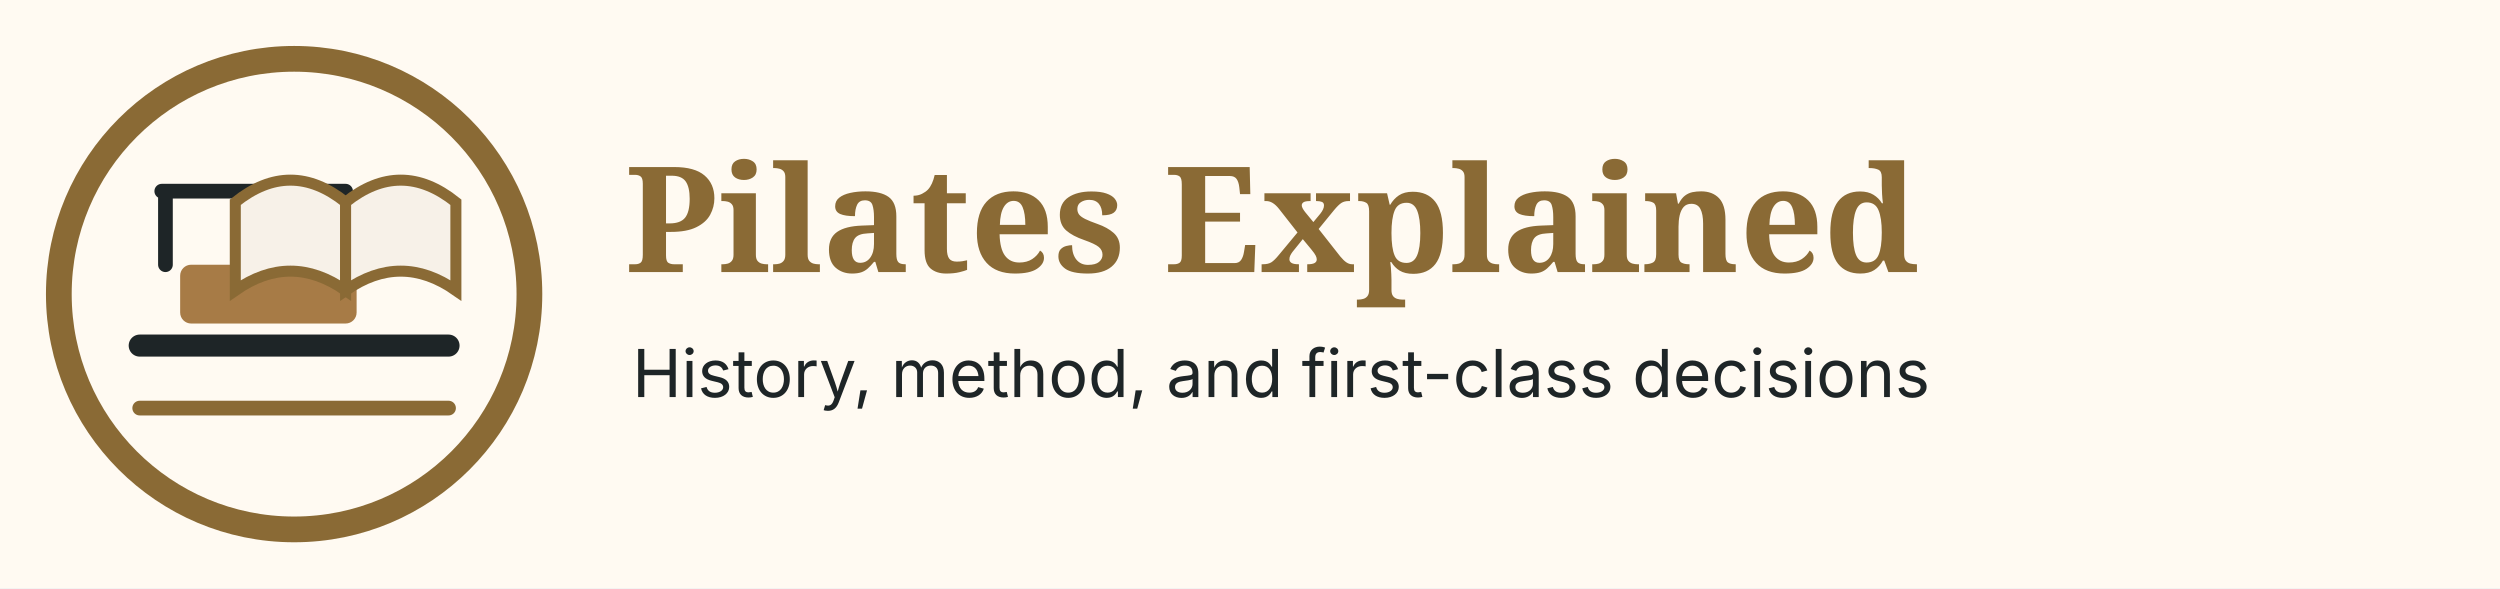
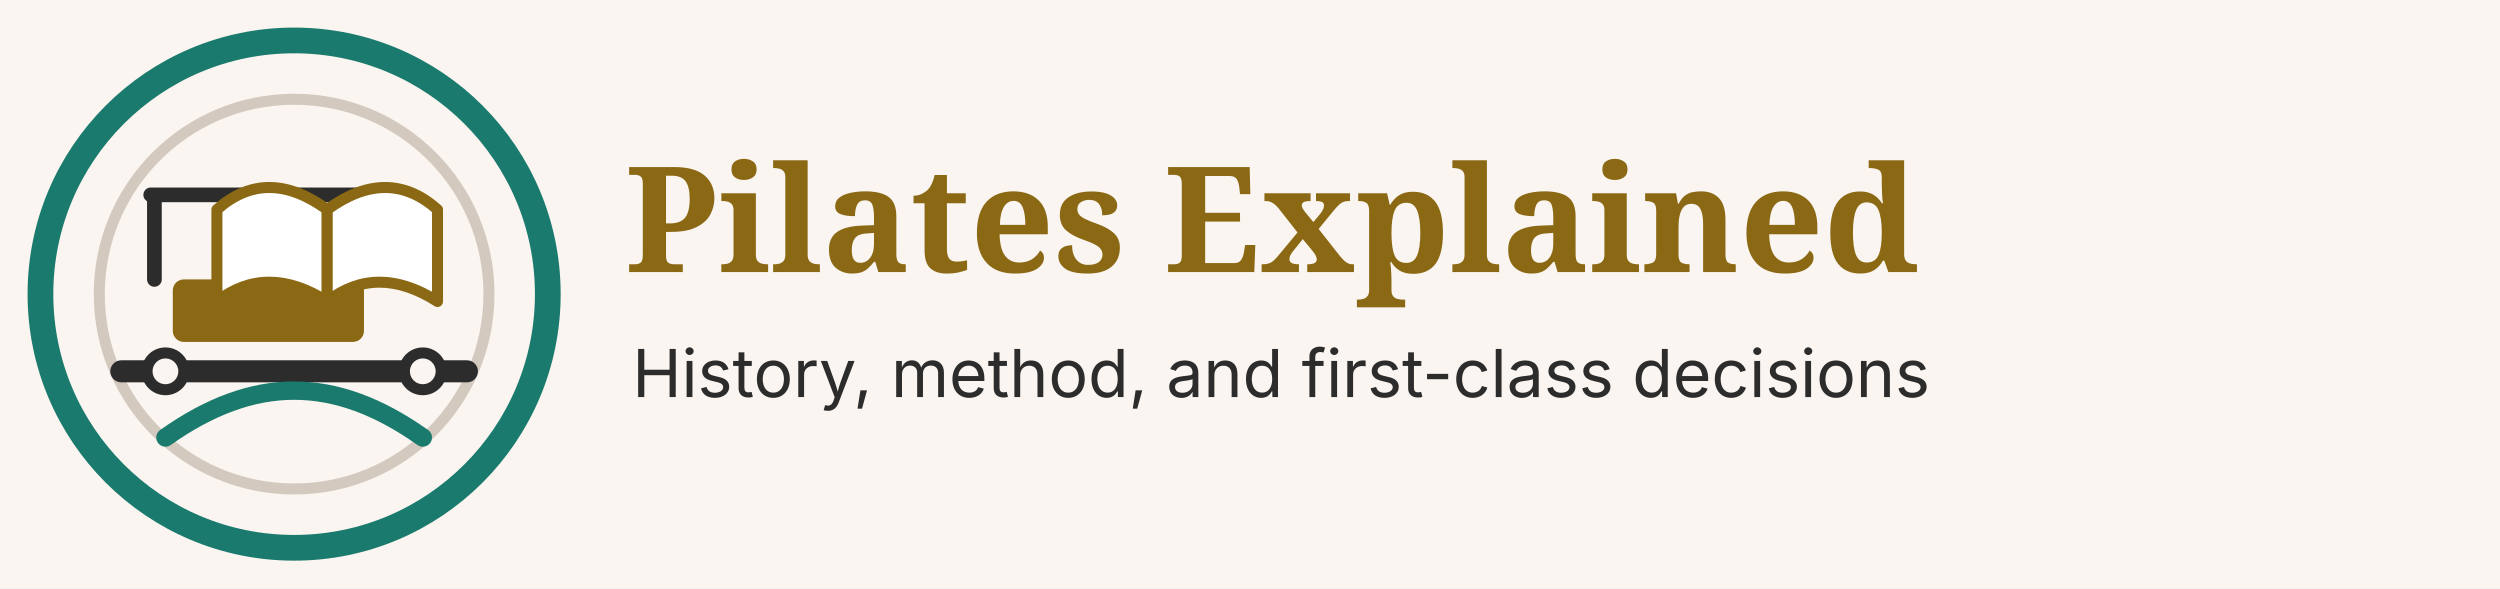
<svg xmlns="http://www.w3.org/2000/svg" viewBox="0 0 680 160" role="img" aria-labelledby="title desc">
-   <rect width="680" height="160" fill="#fffaf2" />
+   <rect width="680" height="160" fill="#FAF5F0" />
  <g>
-     <circle cx="80" cy="80" r="64" fill="none" stroke="#8a6a35" stroke-width="7" />
-     <path d="M38 94h84" stroke="#1e2527" stroke-width="6" stroke-linecap="round" />
-     <rect x="49" y="72" width="48" height="16" rx="3" fill="#a77b46" />
-     <path d="M45 72V52M92 72V52M44 52h50" stroke="#1e2527" stroke-width="4" stroke-linecap="round" />
-     <path d="M64 55c10-8 20-8 30 0v24c-10-7-20-7-30 0z" fill="#f7f1e8" stroke="#8a6a35" stroke-width="3" />
-     <path d="M94 55c10-8 20-8 30 0v24c-10-7-20-7-30 0z" fill="#f7f1e8" stroke="#8a6a35" stroke-width="3" />
-     <path d="M38 111h84" stroke="#8a6a35" stroke-width="4" stroke-linecap="round" />
+     <circle cx="80" cy="80" r="69" fill="none" stroke="#1A7A6D" stroke-width="7" />
+     <circle cx="80" cy="80" r="53" fill="none" stroke="#D4C9BE" stroke-width="3" />
+     <path d="M33 101h94" stroke="#2C2C2C" stroke-width="6" stroke-linecap="round" />
+     <rect x="47" y="76" width="52" height="17" rx="3" fill="#8B6914" />
+     <path d="M42 76V53M96 76V53M41 53h57" fill="none" stroke="#2C2C2C" stroke-width="4" stroke-linecap="round" stroke-linejoin="round" />
+     <path d="M59 57c9-8 19-8 30 0v25c-11-7-21-7-30 0z" fill="#FFFFFF" stroke="#8B6914" stroke-width="3" stroke-linejoin="round" />
+     <path d="M89 57c11-8 21-8 30 0v25c-11-7-21-7-30 0z" fill="#FFFFFF" stroke="#8B6914" stroke-width="3" stroke-linejoin="round" />
+     <path d="M45 119c24-17 46-17 70 0" fill="none" stroke="#1A7A6D" stroke-width="5" stroke-linecap="round" />
+     <circle cx="45" cy="101" r="5" fill="#FAF5F0" stroke="#2C2C2C" stroke-width="3" />
+     <circle cx="115" cy="101" r="5" fill="#FAF5F0" stroke="#2C2C2C" stroke-width="3" />
  </g>
-   <text x="170" y="74" font-family="Georgia, serif" font-size="40" font-weight="700" fill="#8a6a35">Pilates Explained</text>
-   <text x="172" y="108" font-family="Inter, Arial, sans-serif" font-size="18" fill="#1e2527">History, method, and first-class decisions</text>
+   <text x="170" y="74" font-family="Georgia, serif" font-size="40" font-weight="700" fill="#8B6914">Pilates Explained</text>
+   <text x="172" y="108" font-family="Inter, Arial, sans-serif" font-size="18" fill="#2C2C2C">History, method, and first-class decisions</text>
</svg>
